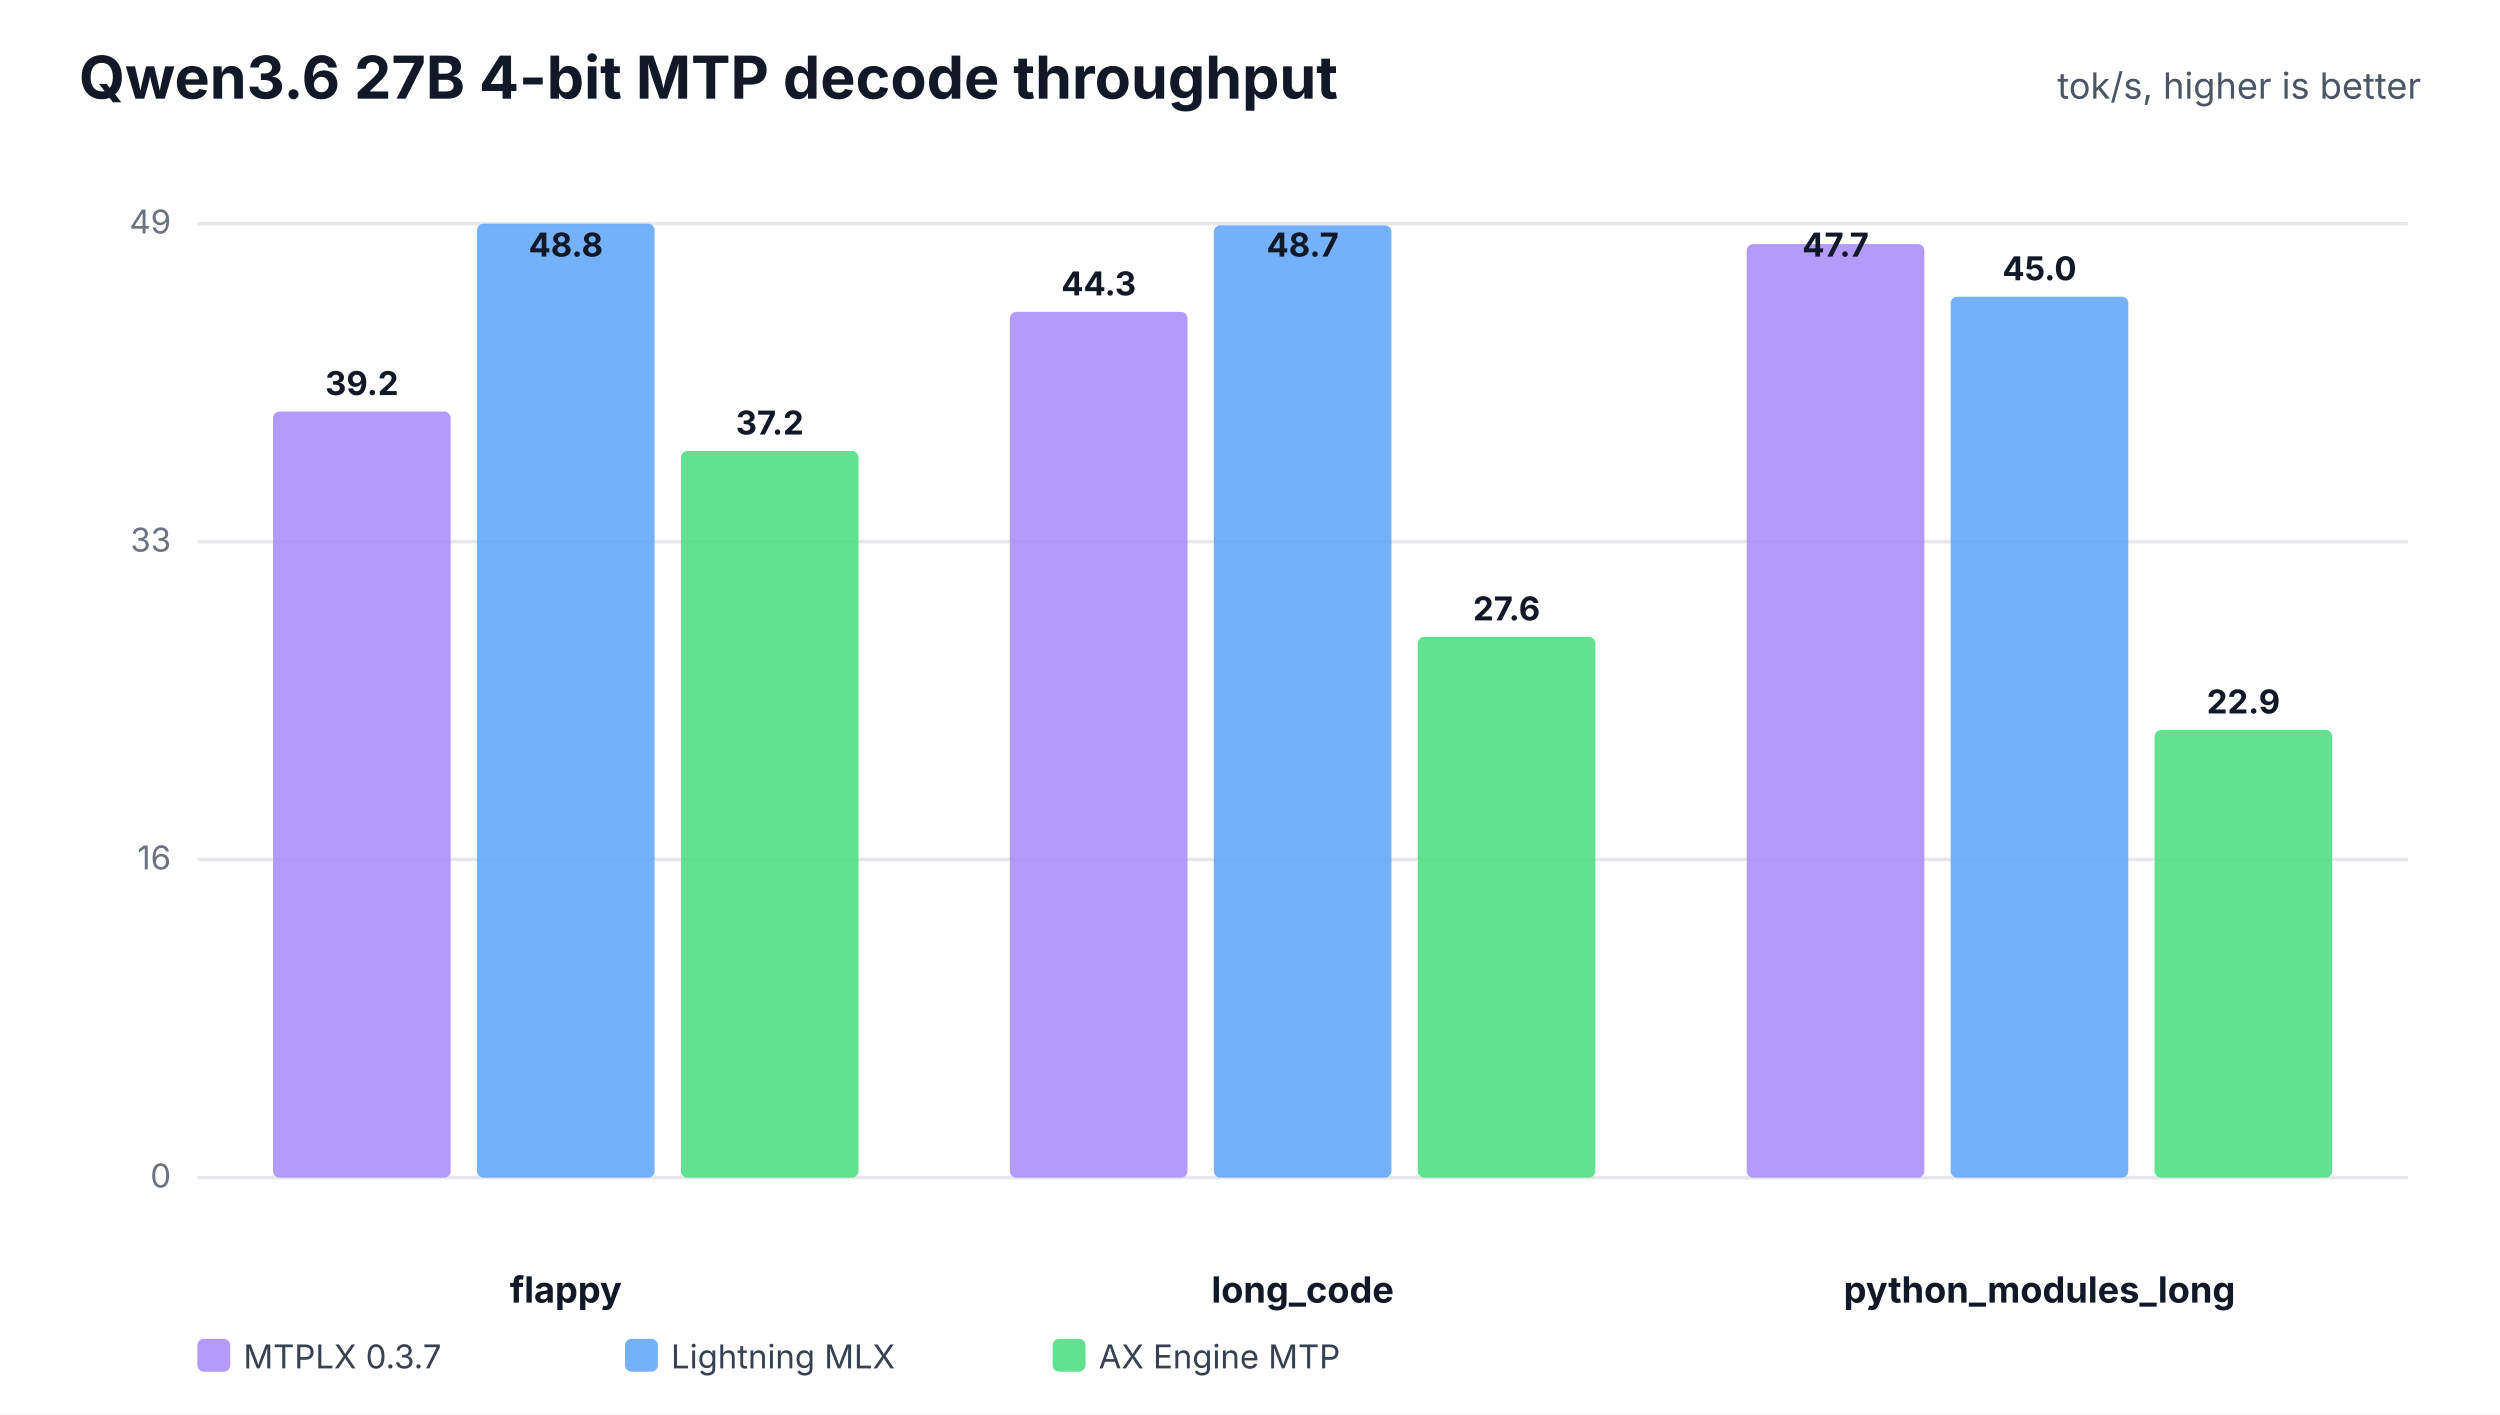
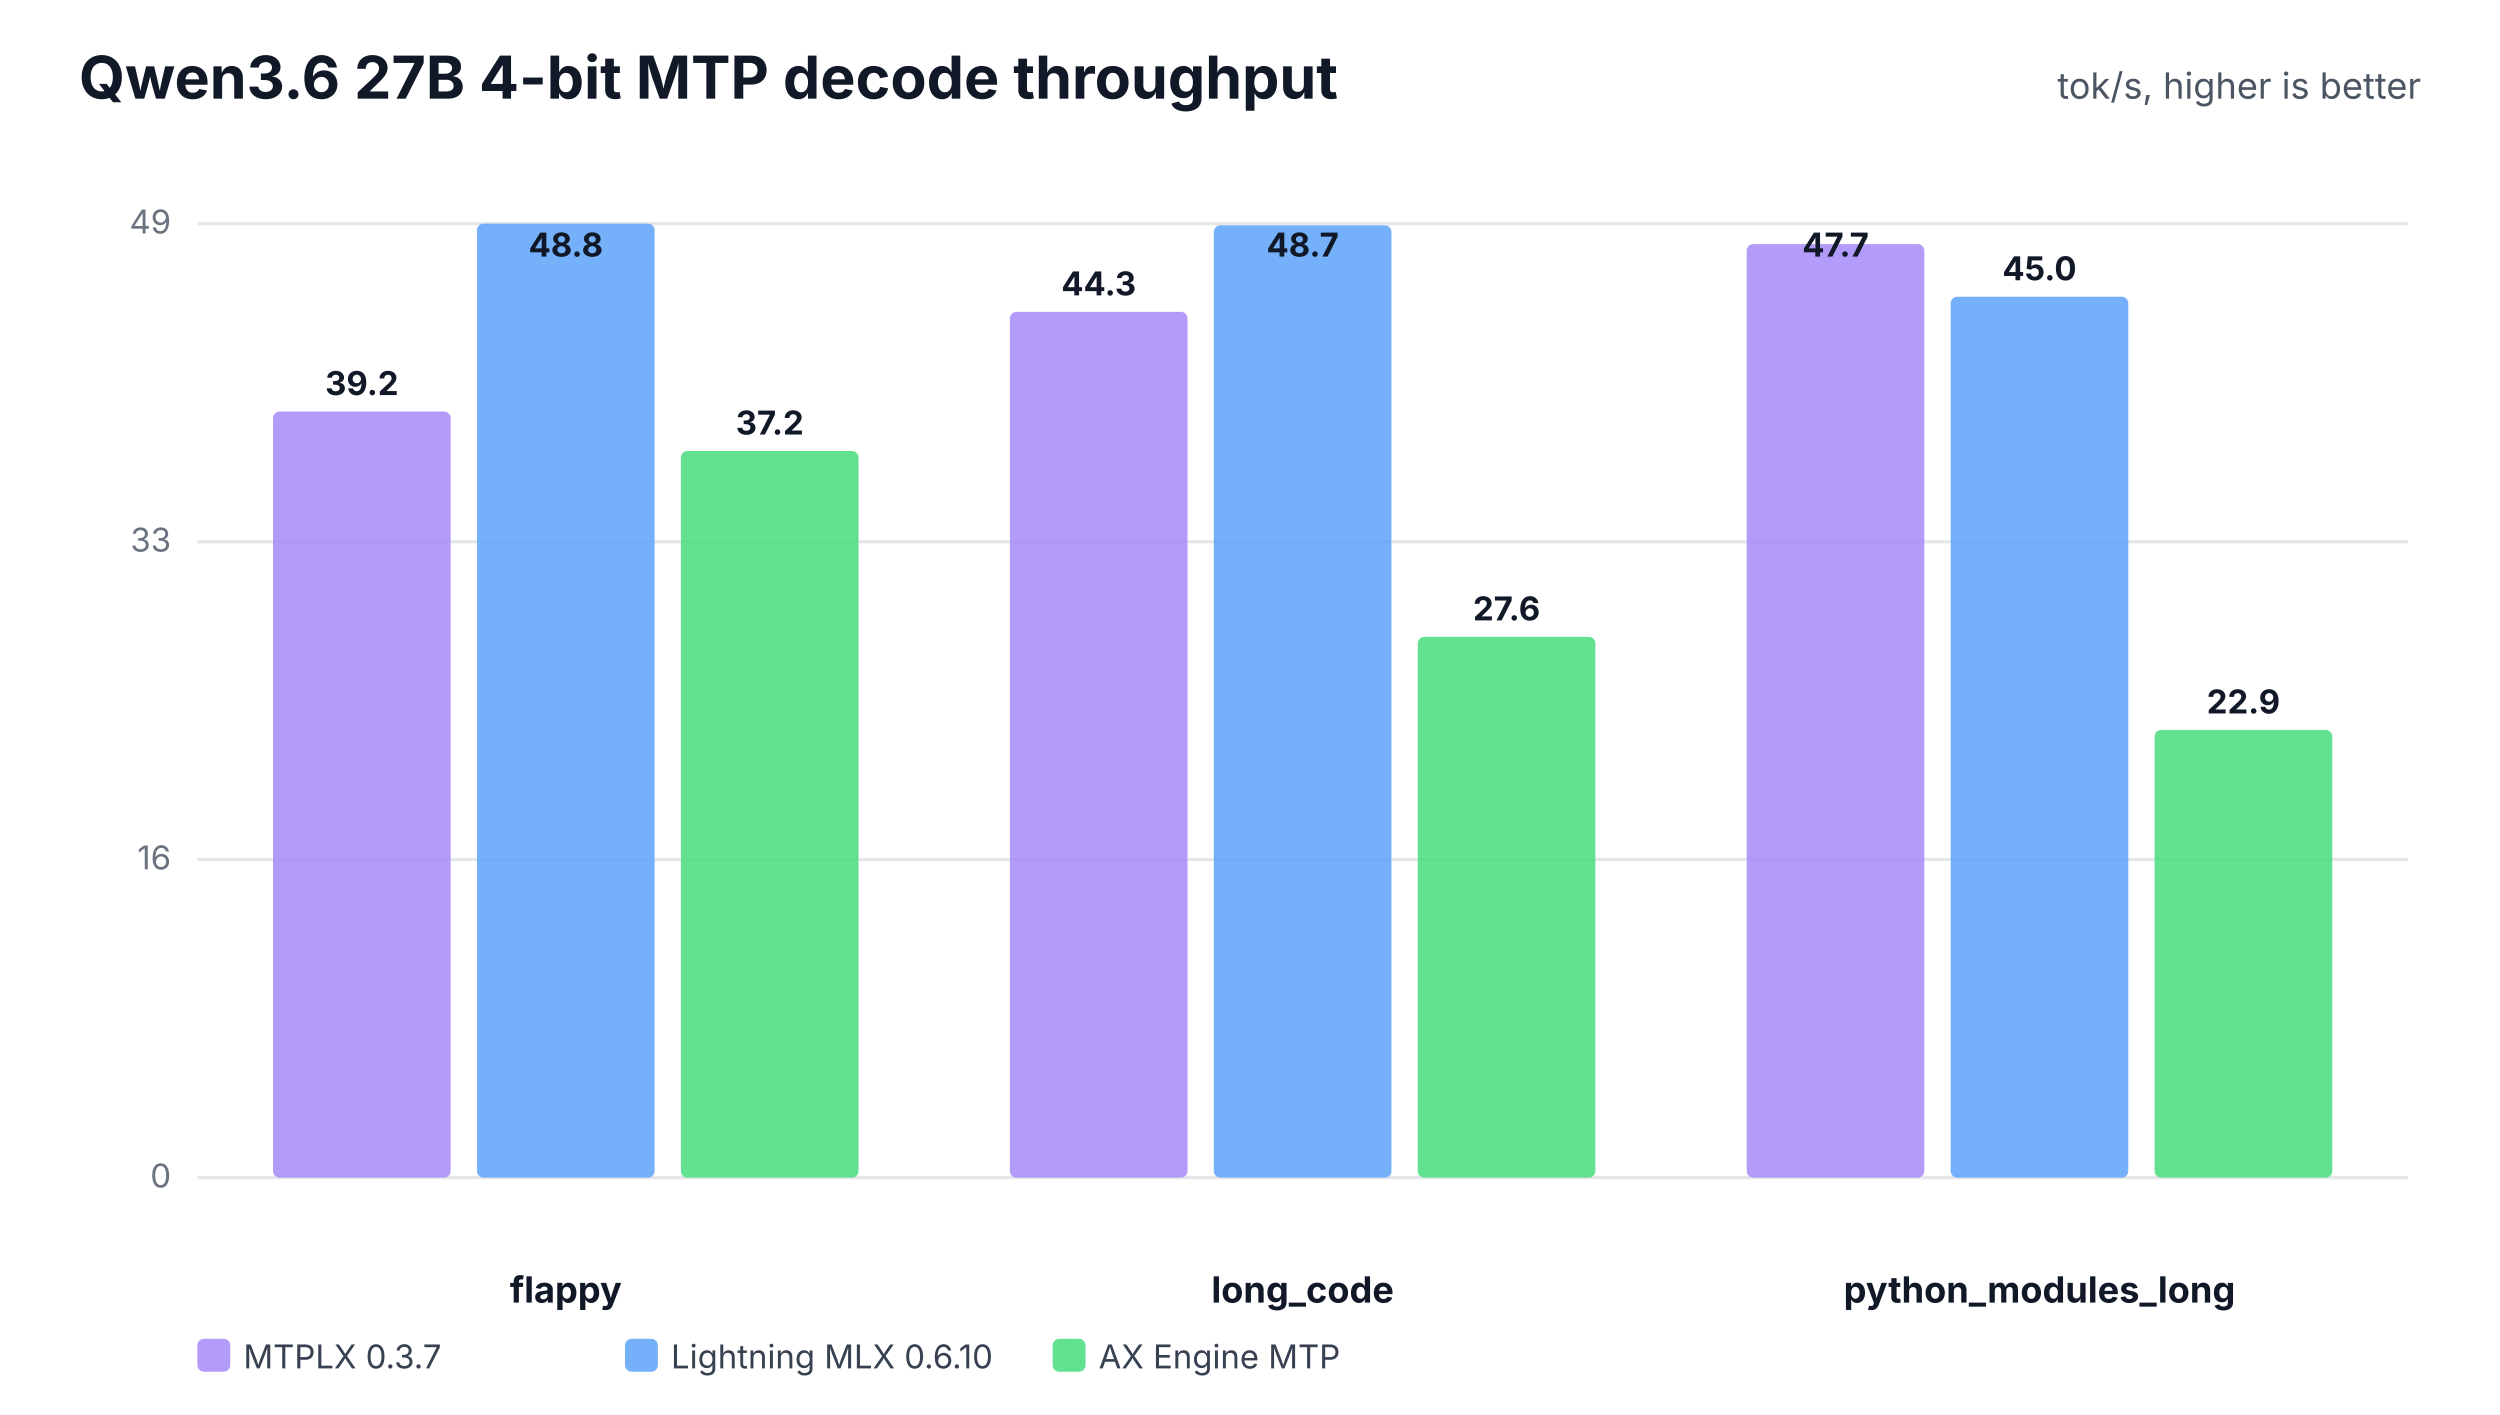
<svg xmlns="http://www.w3.org/2000/svg" width="760" height="430" viewBox="0 0 760 430" role="img">
  <rect width="100%" height="100%" fill="#ffffff" />
  <text x="24" y="30" font-family="Inter,Segoe UI,Arial,sans-serif" font-size="18" font-weight="700" fill="#111827">Qwen3.6 27B 4-bit MTP decode throughput</text>
  <text x="736" y="30" text-anchor="end" font-family="Inter,Segoe UI,Arial,sans-serif" font-size="11" fill="#4b5563">tok/s, higher is better</text>
  <line x1="60" y1="358.0" x2="732" y2="358.0" stroke="#e5e7eb" stroke-width="1" />
  <text x="52" y="361.0" text-anchor="end" font-family="Inter,Segoe UI,Arial,sans-serif" font-size="10" fill="#6b7280">0</text>
  <line x1="60" y1="261.3" x2="732" y2="261.3" stroke="#e5e7eb" stroke-width="1" />
  <text x="52" y="264.3" text-anchor="end" font-family="Inter,Segoe UI,Arial,sans-serif" font-size="10" fill="#6b7280">16</text>
  <line x1="60" y1="164.7" x2="732" y2="164.7" stroke="#e5e7eb" stroke-width="1" />
  <text x="52" y="167.7" text-anchor="end" font-family="Inter,Segoe UI,Arial,sans-serif" font-size="10" fill="#6b7280">33</text>
  <line x1="60" y1="68.0" x2="732" y2="68.0" stroke="#e5e7eb" stroke-width="1" />
  <text x="52" y="71.0" text-anchor="end" font-family="Inter,Segoe UI,Arial,sans-serif" font-size="10" fill="#6b7280">49</text>
  <text x="172.0" y="396" text-anchor="middle" font-family="Inter,Segoe UI,Arial,sans-serif" font-size="11" font-weight="700" fill="#111827">flappy</text>
  <rect x="83.0" y="125.1" width="54.0" height="232.9" rx="2" fill="#a78bfa" fill-opacity="0.86" />
  <text x="110.0" y="120.1" text-anchor="middle" font-family="Inter,Segoe UI,Arial,sans-serif" font-size="10" font-weight="700" fill="#111827">39.2</text>
  <rect x="145.0" y="68.0" width="54.0" height="290.0" rx="2" fill="#60a5fa" fill-opacity="0.86" />
  <text x="172.0" y="78.0" text-anchor="middle" font-family="Inter,Segoe UI,Arial,sans-serif" font-size="10" font-weight="700" fill="#111827">48.8</text>
  <rect x="207.0" y="137.1" width="54.0" height="220.9" rx="2" fill="#4ade80" fill-opacity="0.86" />
  <text x="234.0" y="132.1" text-anchor="middle" font-family="Inter,Segoe UI,Arial,sans-serif" font-size="10" font-weight="700" fill="#111827">37.2</text>
  <text x="396.0" y="396" text-anchor="middle" font-family="Inter,Segoe UI,Arial,sans-serif" font-size="11" font-weight="700" fill="#111827">long_code</text>
  <rect x="307.0" y="94.8" width="54.0" height="263.2" rx="2" fill="#a78bfa" fill-opacity="0.86" />
  <text x="334.0" y="89.8" text-anchor="middle" font-family="Inter,Segoe UI,Arial,sans-serif" font-size="10" font-weight="700" fill="#111827">44.3</text>
  <rect x="369.0" y="68.5" width="54.0" height="289.5" rx="2" fill="#60a5fa" fill-opacity="0.86" />
  <text x="396.0" y="78.0" text-anchor="middle" font-family="Inter,Segoe UI,Arial,sans-serif" font-size="10" font-weight="700" fill="#111827">48.7</text>
  <rect x="431.0" y="193.6" width="54.0" height="164.4" rx="2" fill="#4ade80" fill-opacity="0.86" />
  <text x="458.0" y="188.6" text-anchor="middle" font-family="Inter,Segoe UI,Arial,sans-serif" font-size="10" font-weight="700" fill="#111827">27.6</text>
  <text x="620.0" y="396" text-anchor="middle" font-family="Inter,Segoe UI,Arial,sans-serif" font-size="11" font-weight="700" fill="#111827">python_modules_long</text>
  <rect x="531.0" y="74.2" width="54.0" height="283.8" rx="2" fill="#a78bfa" fill-opacity="0.86" />
  <text x="558.0" y="78.0" text-anchor="middle" font-family="Inter,Segoe UI,Arial,sans-serif" font-size="10" font-weight="700" fill="#111827">47.7</text>
  <rect x="593.0" y="90.2" width="54.0" height="267.8" rx="2" fill="#60a5fa" fill-opacity="0.86" />
  <text x="620.0" y="85.2" text-anchor="middle" font-family="Inter,Segoe UI,Arial,sans-serif" font-size="10" font-weight="700" fill="#111827">45.0</text>
  <rect x="655.0" y="221.9" width="54.0" height="136.1" rx="2" fill="#4ade80" fill-opacity="0.86" />
  <text x="682.0" y="216.9" text-anchor="middle" font-family="Inter,Segoe UI,Arial,sans-serif" font-size="10" font-weight="700" fill="#111827">22.9</text>
  <rect x="60" y="407" width="10" height="10" rx="2" fill="#a78bfa" fill-opacity="0.86" />
  <text x="74" y="416" font-family="Inter,Segoe UI,Arial,sans-serif" font-size="10" fill="#374151">MTPLX 0.3.7</text>
  <rect x="190" y="407" width="10" height="10" rx="2" fill="#60a5fa" fill-opacity="0.86" />
-   <text x="204" y="416" font-family="Inter,Segoe UI,Arial,sans-serif" font-size="10" fill="#374151">Lightning MLX</text>
+   <text x="204" y="416" font-family="Inter,Segoe UI,Arial,sans-serif" font-size="10" fill="#374151">Lightning MLX 0.6.10</text>
  <rect x="320" y="407" width="10" height="10" rx="2" fill="#4ade80" fill-opacity="0.86" />
  <text x="334" y="416" font-family="Inter,Segoe UI,Arial,sans-serif" font-size="10" fill="#374151">AX Engine MTP</text>
</svg>
